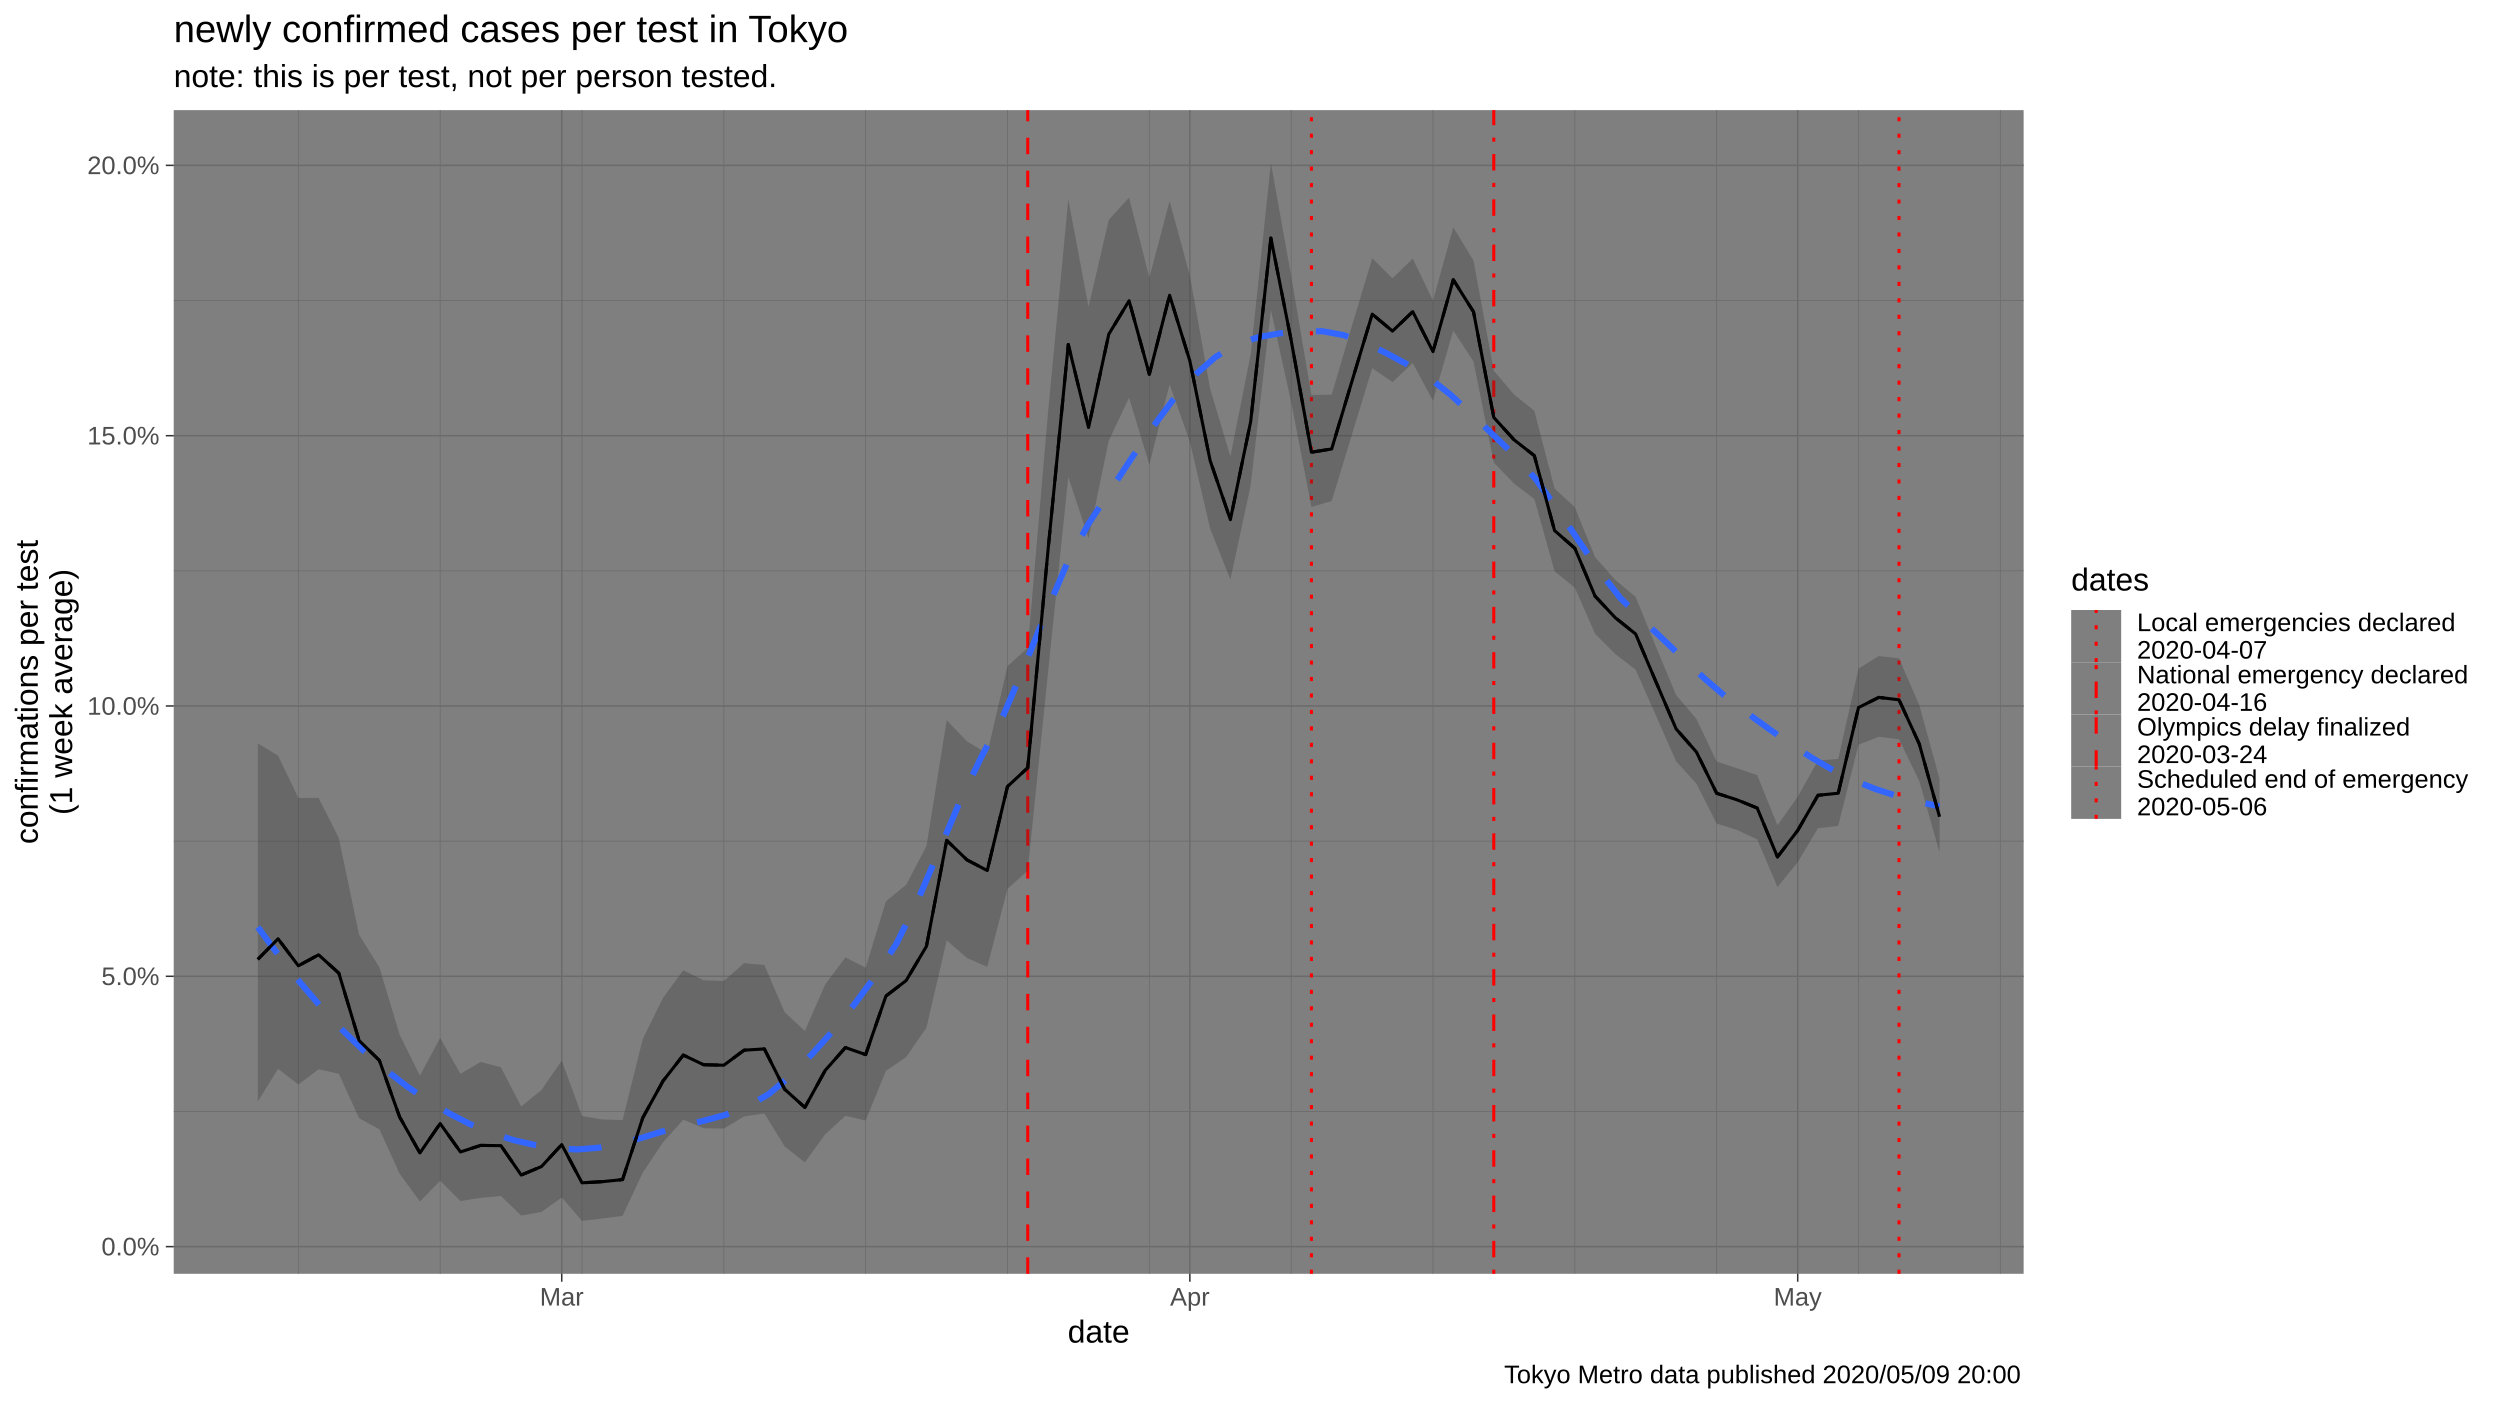
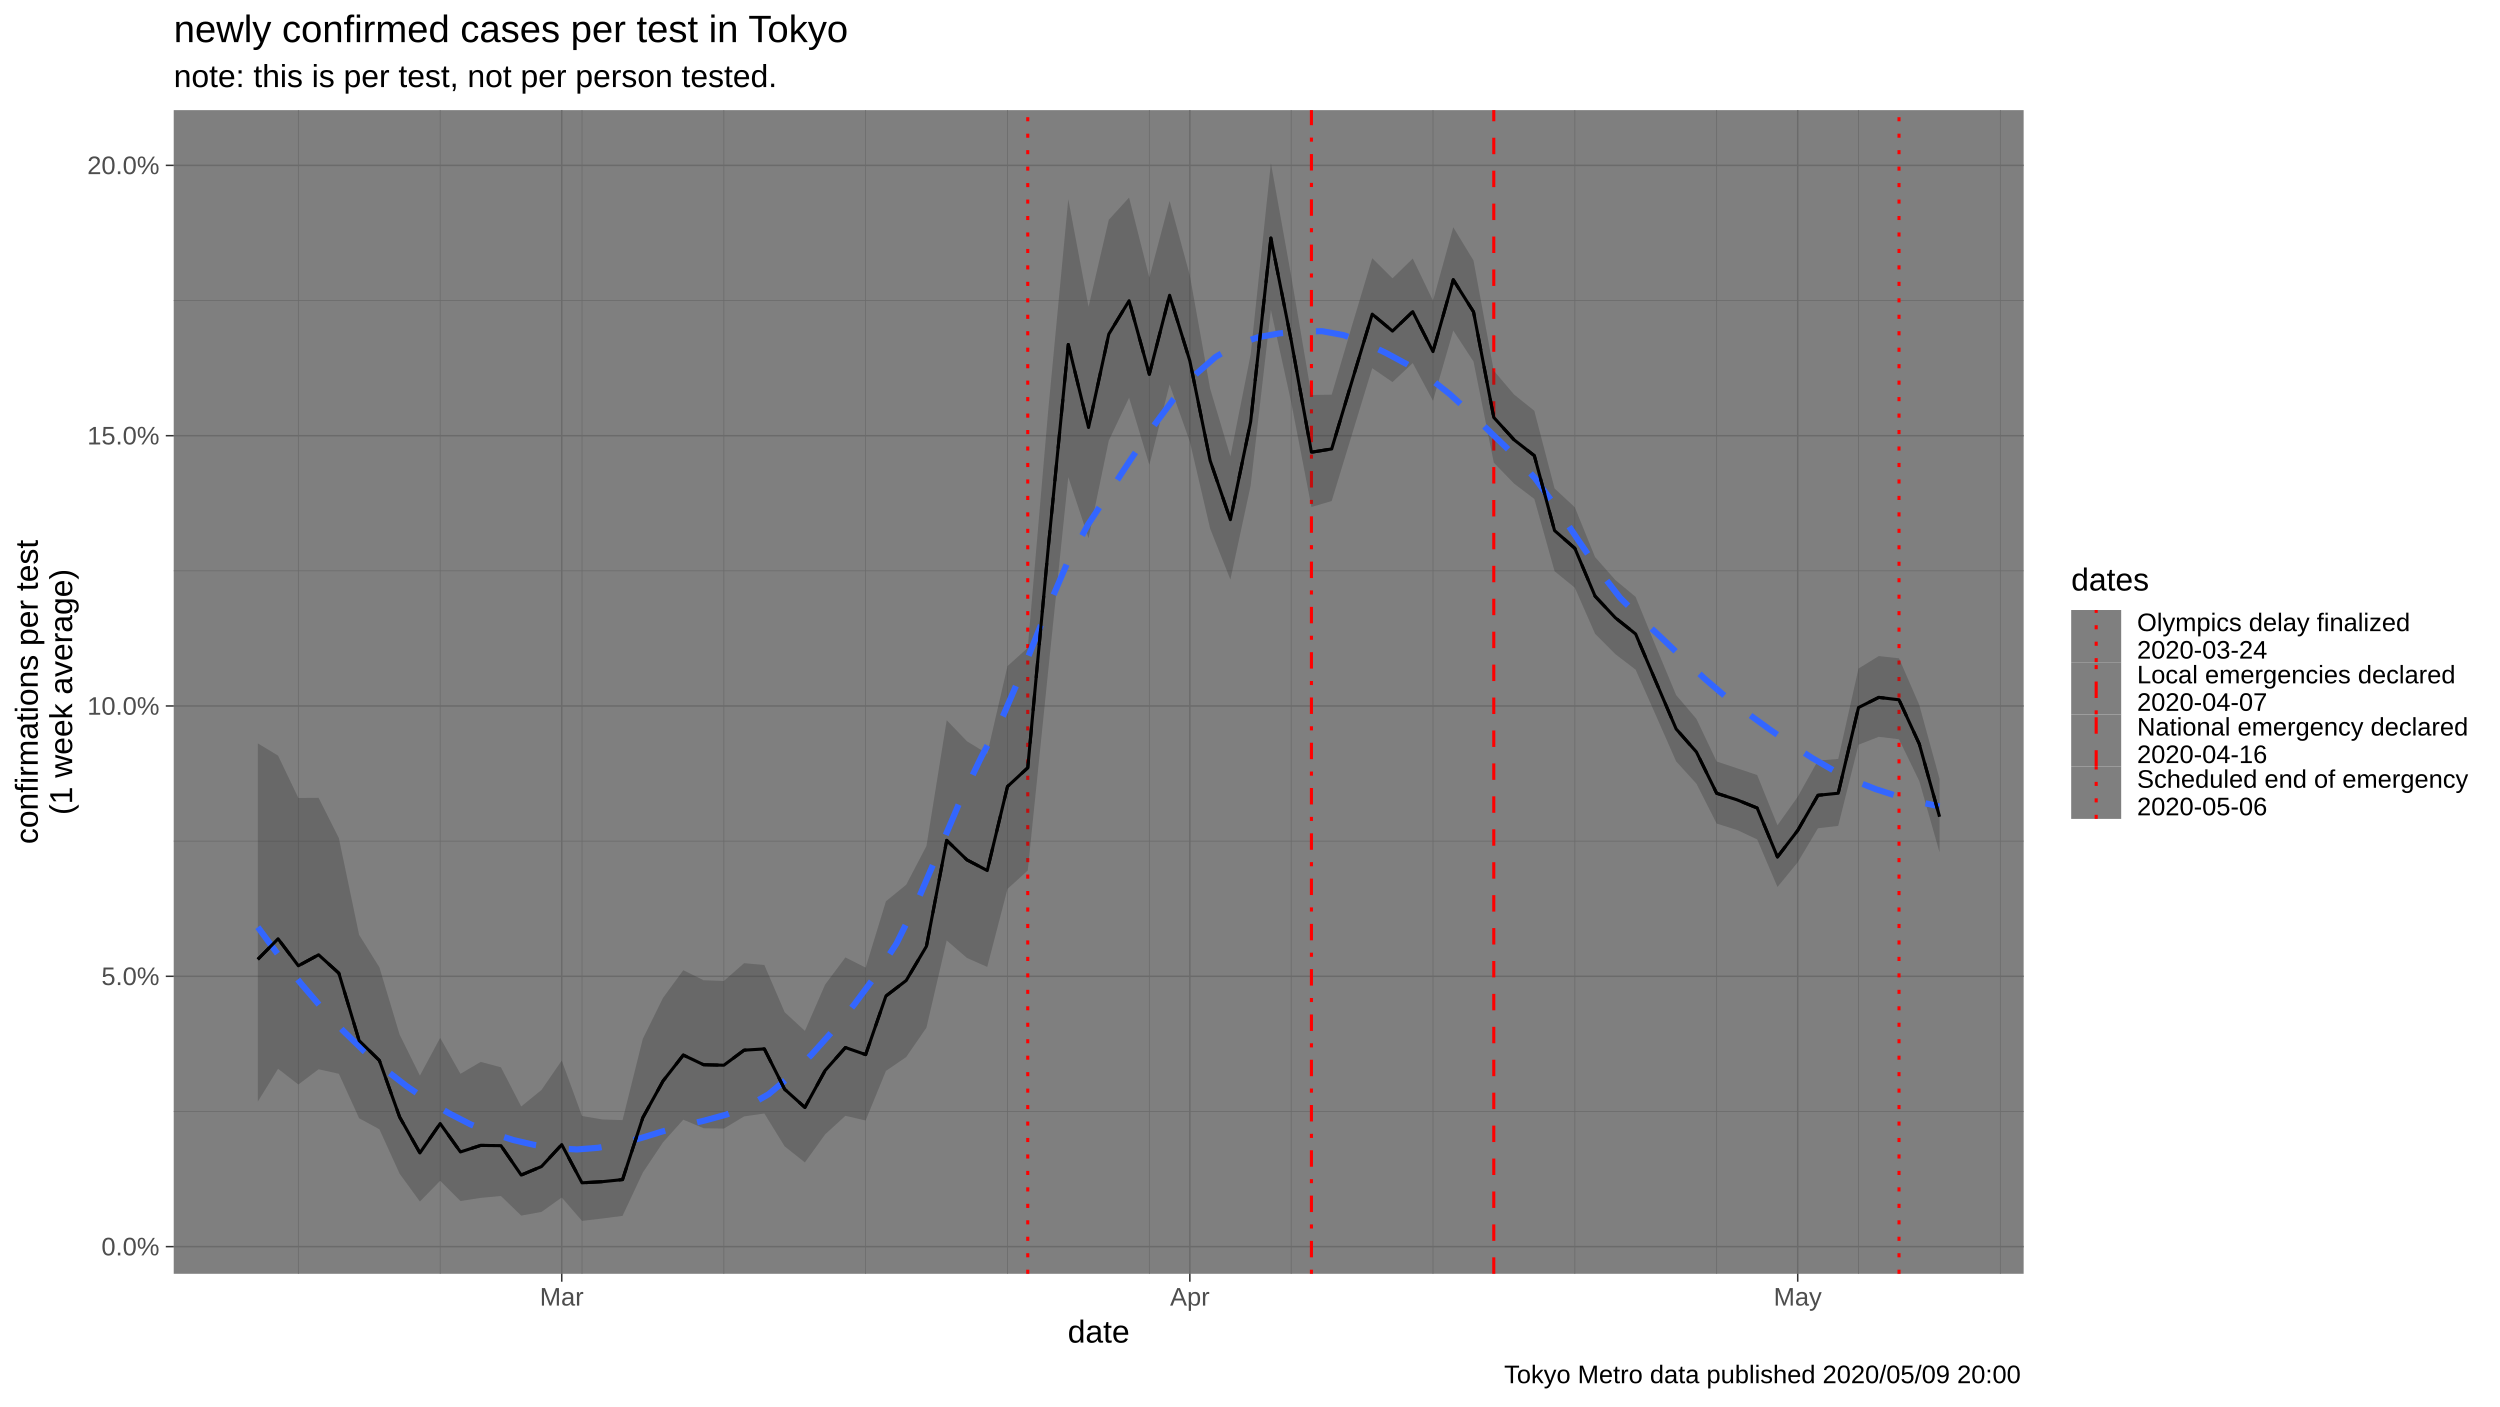
<svg xmlns="http://www.w3.org/2000/svg" viewBox="0 0 864.00 486.00">
  <defs>
    <style type="text/css">
    line, polyline, polygon, path, rect, circle {
      fill: none;
      stroke: #000000;
      stroke-linecap: round;
      stroke-linejoin: round;
      stroke-miterlimit: 10.00;
    }
  </style>
  </defs>
  <rect width="100%" height="100%" style="stroke: none; fill: #FFFFFF;" />
  <rect x="0.00" y="0.00" width="864.00" height="486.00" style="stroke-width: 1.07; stroke: #FFFFFF; fill: #FFFFFF;" />
  <defs>
    <clipPath id="cpNjAuMDR8Njk5LjM3fDQ0MC4yMnwzOC4wNw==">
      <rect x="60.04" y="38.07" width="639.33" height="402.15" />
    </clipPath>
  </defs>
  <rect x="60.04" y="38.07" width="639.33" height="402.15" style="stroke-width: 1.07; stroke: none; fill: #7F7F7F;" clip-path="url(#cpNjAuMDR8Njk5LjM3fDQ0MC4yMnwzOC4wNw==)" />
  <polyline points="60.04,384.12 699.37,384.12 " style="stroke-width: 0.27; stroke: #6B6B6B; stroke-linecap: butt;" clip-path="url(#cpNjAuMDR8Njk5LjM3fDQ0MC4yMnwzOC4wNw==)" />
  <polyline points="60.04,290.70 699.37,290.70 " style="stroke-width: 0.27; stroke: #6B6B6B; stroke-linecap: butt;" clip-path="url(#cpNjAuMDR8Njk5LjM3fDQ0MC4yMnwzOC4wNw==)" />
  <polyline points="60.04,197.28 699.37,197.28 " style="stroke-width: 0.27; stroke: #6B6B6B; stroke-linecap: butt;" clip-path="url(#cpNjAuMDR8Njk5LjM3fDQ0MC4yMnwzOC4wNw==)" />
  <polyline points="60.04,103.86 699.37,103.86 " style="stroke-width: 0.27; stroke: #6B6B6B; stroke-linecap: butt;" clip-path="url(#cpNjAuMDR8Njk5LjM3fDQ0MC4yMnwzOC4wNw==)" />
  <polyline points="103.11,440.22 103.11,38.07 " style="stroke-width: 0.27; stroke: #6B6B6B; stroke-linecap: butt;" clip-path="url(#cpNjAuMDR8Njk5LjM3fDQ0MC4yMnwzOC4wNw==)" />
  <polyline points="152.12,440.22 152.12,38.07 " style="stroke-width: 0.27; stroke: #6B6B6B; stroke-linecap: butt;" clip-path="url(#cpNjAuMDR8Njk5LjM3fDQ0MC4yMnwzOC4wNw==)" />
  <polyline points="201.14,440.22 201.14,38.07 " style="stroke-width: 0.27; stroke: #6B6B6B; stroke-linecap: butt;" clip-path="url(#cpNjAuMDR8Njk5LjM3fDQ0MC4yMnwzOC4wNw==)" />
  <polyline points="250.16,440.22 250.16,38.07 " style="stroke-width: 0.27; stroke: #6B6B6B; stroke-linecap: butt;" clip-path="url(#cpNjAuMDR8Njk5LjM3fDQ0MC4yMnwzOC4wNw==)" />
  <polyline points="299.17,440.22 299.17,38.07 " style="stroke-width: 0.27; stroke: #6B6B6B; stroke-linecap: butt;" clip-path="url(#cpNjAuMDR8Njk5LjM3fDQ0MC4yMnwzOC4wNw==)" />
  <polyline points="348.19,440.22 348.19,38.07 " style="stroke-width: 0.27; stroke: #6B6B6B; stroke-linecap: butt;" clip-path="url(#cpNjAuMDR8Njk5LjM3fDQ0MC4yMnwzOC4wNw==)" />
  <polyline points="397.21,440.22 397.21,38.07 " style="stroke-width: 0.27; stroke: #6B6B6B; stroke-linecap: butt;" clip-path="url(#cpNjAuMDR8Njk5LjM3fDQ0MC4yMnwzOC4wNw==)" />
  <polyline points="446.23,440.22 446.23,38.07 " style="stroke-width: 0.27; stroke: #6B6B6B; stroke-linecap: butt;" clip-path="url(#cpNjAuMDR8Njk5LjM3fDQ0MC4yMnwzOC4wNw==)" />
  <polyline points="495.24,440.22 495.24,38.07 " style="stroke-width: 0.27; stroke: #6B6B6B; stroke-linecap: butt;" clip-path="url(#cpNjAuMDR8Njk5LjM3fDQ0MC4yMnwzOC4wNw==)" />
  <polyline points="544.26,440.22 544.26,38.07 " style="stroke-width: 0.27; stroke: #6B6B6B; stroke-linecap: butt;" clip-path="url(#cpNjAuMDR8Njk5LjM3fDQ0MC4yMnwzOC4wNw==)" />
  <polyline points="593.28,440.22 593.28,38.07 " style="stroke-width: 0.27; stroke: #6B6B6B; stroke-linecap: butt;" clip-path="url(#cpNjAuMDR8Njk5LjM3fDQ0MC4yMnwzOC4wNw==)" />
  <polyline points="642.30,440.22 642.30,38.07 " style="stroke-width: 0.27; stroke: #6B6B6B; stroke-linecap: butt;" clip-path="url(#cpNjAuMDR8Njk5LjM3fDQ0MC4yMnwzOC4wNw==)" />
  <polyline points="691.31,440.22 691.31,38.07 " style="stroke-width: 0.27; stroke: #6B6B6B; stroke-linecap: butt;" clip-path="url(#cpNjAuMDR8Njk5LjM3fDQ0MC4yMnwzOC4wNw==)" />
  <polyline points="60.04,430.83 699.37,430.83 " style="stroke-width: 0.53; stroke: #6B6B6B; stroke-linecap: butt;" clip-path="url(#cpNjAuMDR8Njk5LjM3fDQ0MC4yMnwzOC4wNw==)" />
  <polyline points="60.04,337.41 699.37,337.41 " style="stroke-width: 0.53; stroke: #6B6B6B; stroke-linecap: butt;" clip-path="url(#cpNjAuMDR8Njk5LjM3fDQ0MC4yMnwzOC4wNw==)" />
  <polyline points="60.04,243.99 699.37,243.99 " style="stroke-width: 0.53; stroke: #6B6B6B; stroke-linecap: butt;" clip-path="url(#cpNjAuMDR8Njk5LjM3fDQ0MC4yMnwzOC4wNw==)" />
  <polyline points="60.04,150.57 699.37,150.57 " style="stroke-width: 0.53; stroke: #6B6B6B; stroke-linecap: butt;" clip-path="url(#cpNjAuMDR8Njk5LjM3fDQ0MC4yMnwzOC4wNw==)" />
  <polyline points="60.04,57.15 699.37,57.15 " style="stroke-width: 0.53; stroke: #6B6B6B; stroke-linecap: butt;" clip-path="url(#cpNjAuMDR8Njk5LjM3fDQ0MC4yMnwzOC4wNw==)" />
  <polyline points="194.14,440.22 194.14,38.07 " style="stroke-width: 0.53; stroke: #6B6B6B; stroke-linecap: butt;" clip-path="url(#cpNjAuMDR8Njk5LjM3fDQ0MC4yMnwzOC4wNw==)" />
  <polyline points="411.21,440.22 411.21,38.07 " style="stroke-width: 0.53; stroke: #6B6B6B; stroke-linecap: butt;" clip-path="url(#cpNjAuMDR8Njk5LjM3fDQ0MC4yMnwzOC4wNw==)" />
  <polyline points="621.29,440.22 621.29,38.07 " style="stroke-width: 0.53; stroke: #6B6B6B; stroke-linecap: butt;" clip-path="url(#cpNjAuMDR8Njk5LjM3fDQ0MC4yMnwzOC4wNw==)" />
-   <line x1="355.19" y1="440.22" x2="355.19" y2="38.07" style="stroke-width: 1.07; stroke: #FF0000; stroke-dasharray: 5.69,5.69; stroke-linecap: butt;" clip-path="url(#cpNjAuMDR8Njk5LjM3fDQ0MC4yMnwzOC4wNw==)" />
-   <line x1="453.23" y1="440.22" x2="453.23" y2="38.07" style="stroke-width: 1.07; stroke: #FF0000; stroke-dasharray: 1.42,4.27; stroke-linecap: butt;" clip-path="url(#cpNjAuMDR8Njk5LjM3fDQ0MC4yMnwzOC4wNw==)" />
-   <line x1="516.25" y1="440.22" x2="516.25" y2="38.07" style="stroke-width: 1.07; stroke: #FF0000; stroke-dasharray: 1.42,4.27,5.69,4.27; stroke-linecap: butt;" clip-path="url(#cpNjAuMDR8Njk5LjM3fDQ0MC4yMnwzOC4wNw==)" />
+   <line x1="355.19" y1="440.22" x2="355.19" y2="38.07" style="stroke-width: 1.07; stroke: #FF0000; stroke-dasharray: 1.42,4.27; stroke-linecap: butt;" clip-path="url(#cpNjAuMDR8Njk5LjM3fDQ0MC4yMnwzOC4wNw==)" />
+   <line x1="453.23" y1="440.22" x2="453.23" y2="38.07" style="stroke-width: 1.07; stroke: #FF0000; stroke-dasharray: 1.42,4.27,5.69,4.27; stroke-linecap: butt;" clip-path="url(#cpNjAuMDR8Njk5LjM3fDQ0MC4yMnwzOC4wNw==)" />
+   <line x1="516.25" y1="440.22" x2="516.25" y2="38.07" style="stroke-width: 1.07; stroke: #FF0000; stroke-dasharray: 5.69,5.69; stroke-linecap: butt;" clip-path="url(#cpNjAuMDR8Njk5LjM3fDQ0MC4yMnwzOC4wNw==)" />
  <line x1="656.30" y1="440.22" x2="656.30" y2="38.07" style="stroke-width: 1.07; stroke: #FF0000; stroke-dasharray: 1.42,4.27; stroke-linecap: butt;" clip-path="url(#cpNjAuMDR8Njk5LjM3fDQ0MC4yMnwzOC4wNw==)" />
  <polygon points="89.10,256.90 96.10,261.14 103.11,275.77 110.11,275.73 117.11,289.63 124.11,323.08 131.12,334.30 138.12,357.57 145.12,371.72 152.12,358.68 159.13,371.10 166.13,366.99 173.13,368.86 180.13,382.39 187.14,376.68 194.14,366.51 201.14,385.68 208.14,386.87 215.15,387.11 222.15,359.02 229.15,344.84 236.15,335.29 243.16,338.77 250.16,339.02 257.16,332.87 264.16,333.49 271.17,349.81 278.17,356.26 285.17,340.25 292.17,330.88 299.17,334.40 306.18,311.47 313.18,305.76 320.18,292.37 327.18,248.89 334.19,256.19 341.19,260.47 348.19,230.20 355.19,223.89 362.20,142.51 369.20,68.83 376.20,106.01 383.20,75.95 390.21,68.27 397.21,95.95 404.21,69.43 411.21,95.20 418.22,134.31 425.22,157.72 432.22,122.53 439.22,56.35 446.23,95.35 453.23,136.50 460.23,136.39 467.23,112.61 474.24,89.23 481.24,96.19 488.24,89.35 495.24,103.91 502.25,78.53 509.25,90.04 516.25,128.10 523.25,136.33 530.26,141.97 537.26,168.80 544.26,175.32 551.26,192.53 558.27,200.46 565.27,206.27 572.27,223.42 579.27,240.21 586.28,248.43 593.28,263.17 600.28,265.50 607.28,267.84 614.29,285.20 621.29,275.36 628.29,262.85 635.29,262.27 642.30,231.04 649.30,226.73 656.30,227.51 663.30,243.61 670.31,269.18 670.31,294.62 663.30,269.93 656.30,255.50 649.30,254.64 642.30,257.38 635.29,285.43 628.29,286.25 621.29,298.02 614.29,306.55 607.28,290.11 600.28,286.83 593.28,284.64 586.28,270.85 579.27,263.14 572.27,247.25 565.27,231.45 558.27,226.08 551.26,219.05 544.26,203.13 537.26,197.42 530.26,172.45 523.25,167.13 516.25,159.89 509.25,124.97 502.25,114.24 495.24,138.52 488.24,125.48 481.24,132.05 474.24,127.25 467.23,150.21 460.23,173.16 453.23,175.22 446.23,139.02 439.22,107.14 432.22,167.87 425.22,200.32 418.22,182.69 411.21,152.66 404.21,132.88 397.21,160.64 390.21,137.47 383.20,152.27 376.20,186.02 369.20,164.90 362.20,232.46 355.19,300.85 348.19,307.22 341.19,334.17 334.19,331.09 327.18,325.03 320.18,355.17 313.18,365.32 306.18,370.11 299.17,387.24 292.17,385.63 285.17,392.04 278.17,401.74 271.17,396.19 264.16,384.82 257.16,385.84 250.16,390.04 243.16,389.93 236.15,386.97 229.15,394.77 222.15,405.26 215.15,420.21 208.14,421.12 201.14,421.94 194.14,413.86 187.14,418.84 180.13,420.12 173.13,413.35 166.13,413.99 159.13,415.08 152.12,408.08 145.12,415.25 138.12,405.66 131.12,390.29 124.11,386.47 117.11,371.11 110.11,369.54 103.11,374.82 96.10,369.38 89.10,380.72 " style="stroke-width: 1.07; stroke: none; fill: #333333; fill-opacity: 0.30;" clip-path="url(#cpNjAuMDR8Njk5LjM3fDQ0MC4yMnwzOC4wNw==)" />
  <polyline points="89.10,320.42 96.46,330.38 103.82,339.68 111.17,348.29 118.53,356.18 125.89,363.33 133.24,369.73 140.60,375.42 147.96,380.45 155.31,384.83 162.67,388.60 170.03,391.64 177.39,393.99 184.74,395.70 192.10,396.83 199.46,397.25 206.81,396.66 214.17,395.27 221.53,393.31 228.88,391.04 236.24,388.99 243.60,387.24 250.96,385.22 258.31,382.37 265.67,378.13 273.03,371.96 280.38,364.59 287.74,356.38 295.10,347.32 302.45,337.41 309.81,326.13 317.17,311.16 324.53,293.99 331.88,276.71 339.24,261.42 346.60,247.55 353.95,230.45 361.31,212.14 368.67,194.97 376.02,181.29 383.38,170.10 390.74,158.83 398.10,148.00 405.45,138.13 412.81,129.73 420.17,123.31 427.52,119.06 434.88,116.53 442.24,115.21 449.60,114.61 456.95,114.46 464.31,115.81 471.67,118.47 479.02,122.00 486.38,125.96 493.74,130.44 501.09,136.25 508.45,142.96 515.81,150.09 523.17,157.15 530.52,165.30 537.88,175.40 545.24,186.37 552.59,197.15 559.95,206.65 567.31,213.96 574.66,220.85 582.02,227.91 589.38,234.77 596.74,241.08 604.09,246.63 611.45,251.98 618.81,257.11 626.16,261.89 633.52,266.18 640.88,269.81 648.23,272.73 655.59,275.10 662.95,277.05 670.31,278.73 " style="stroke-width: 2.13; stroke: #3366FF; stroke-dasharray: 11.38,11.38; stroke-linecap: butt;" clip-path="url(#cpNjAuMDR8Njk5LjM3fDQ0MC4yMnwzOC4wNw==)" />
  <polyline points="89.10,331.55 96.10,324.45 103.11,333.77 110.11,329.98 117.11,336.34 124.11,359.62 131.12,366.51 138.12,386.06 145.12,398.45 152.12,388.30 159.13,398.11 166.13,395.85 173.13,395.94 180.13,406.09 187.14,403.15 194.14,395.58 201.14,408.78 208.14,408.39 215.15,407.67 222.15,386.28 229.15,373.58 236.15,364.63 243.16,367.97 250.16,368.14 257.16,362.94 264.16,362.51 271.17,376.44 278.17,382.73 285.17,369.96 292.17,362.03 299.17,364.47 306.18,344.22 313.18,338.86 320.18,327.03 327.18,290.43 334.19,297.18 341.19,300.86 348.19,271.82 355.19,265.34 362.20,190.13 369.20,119.06 376.20,147.74 383.20,115.48 390.21,103.94 397.21,129.34 404.21,102.05 411.21,124.73 418.22,159.17 425.22,179.59 432.22,145.76 439.22,82.28 446.23,117.64 453.23,156.28 460.23,155.16 467.23,131.77 474.24,108.57 481.24,114.42 488.24,107.71 495.24,121.51 502.25,96.67 509.25,107.78 516.25,144.27 523.25,151.99 530.26,157.47 537.26,183.37 544.26,189.48 551.26,206.04 558.27,213.51 565.27,219.10 572.27,235.58 579.27,251.92 586.28,259.89 593.28,274.16 600.28,276.41 607.28,279.25 614.29,296.16 621.29,287.00 628.29,274.85 635.29,274.14 642.30,244.52 649.30,241.02 656.30,241.85 663.30,257.10 670.31,282.27 " style="stroke-width: 1.07; stroke-dasharray: 5.69,5.69; stroke-linecap: butt;" clip-path="url(#cpNjAuMDR8Njk5LjM3fDQ0MC4yMnwzOC4wNw==)" />
  <polyline points="89.10,331.55 96.10,324.45 103.11,333.77 110.11,329.98 117.11,336.34 124.11,359.62 131.12,366.51 138.12,386.06 145.12,398.45 152.12,388.30 159.13,398.11 166.13,395.85 173.13,395.94 180.13,406.09 187.14,403.15 194.14,395.58 201.14,408.78 208.14,408.39 215.15,407.67 222.15,386.28 229.15,373.58 236.15,364.63 243.16,367.97 250.16,368.14 257.16,362.94 264.16,362.51 271.17,376.44 278.17,382.73 285.17,369.96 292.17,362.03 299.17,364.47 306.18,344.22 313.18,338.86 320.18,327.03 327.18,290.43 334.19,297.18 341.19,300.86 348.19,271.82 355.19,265.34 362.20,190.13 369.20,119.06 376.20,147.74 383.20,115.48 390.21,103.94 397.21,129.34 404.21,102.05 411.21,124.73 418.22,159.17 425.22,179.59 432.22,145.76 439.22,82.28 446.23,117.64 453.23,156.28 460.23,155.16 467.23,131.77 474.24,108.57 481.24,114.42 488.24,107.71 495.24,121.51 502.25,96.67 509.25,107.78 516.25,144.27 523.25,151.99 530.26,157.47 537.26,183.37 544.26,189.48 551.26,206.04 558.27,213.51 565.27,219.10 572.27,235.58 579.27,251.92 586.28,259.89 593.28,274.16 600.28,276.41 607.28,279.25 614.29,296.16 621.29,287.00 628.29,274.85 635.29,274.14 642.30,244.52 649.30,241.02 656.30,241.85 663.30,257.10 670.31,282.27 " style="stroke-width: 1.07; stroke-linecap: butt;" clip-path="url(#cpNjAuMDR8Njk5LjM3fDQ0MC4yMnwzOC4wNw==)" />
  <defs>
    <clipPath id="cpMC4wMHw4NjQuMDB8NDg2LjAwfDAuMDA=">
      <rect x="0.00" y="0.00" width="864.00" height="486.00" />
    </clipPath>
  </defs>
  <g clip-path="url(#cpMC4wMHw4NjQuMDB8NDg2LjAwfDAuMDA=)">
    <text x="35.05" y="433.86" style="font-size: 8.80px; fill: #4D4D4D; font-family: Liberation Sans;" textLength="20.06px" lengthAdjust="spacingAndGlyphs">0.0%</text>
  </g>
  <g clip-path="url(#cpMC4wMHw4NjQuMDB8NDg2LjAwfDAuMDA=)">
    <text x="35.05" y="340.44" style="font-size: 8.80px; fill: #4D4D4D; font-family: Liberation Sans;" textLength="20.06px" lengthAdjust="spacingAndGlyphs">5.0%</text>
  </g>
  <g clip-path="url(#cpMC4wMHw4NjQuMDB8NDg2LjAwfDAuMDA=)">
    <text x="30.16" y="247.02" style="font-size: 8.80px; fill: #4D4D4D; font-family: Liberation Sans;" textLength="24.95px" lengthAdjust="spacingAndGlyphs">10.0%</text>
  </g>
  <g clip-path="url(#cpMC4wMHw4NjQuMDB8NDg2LjAwfDAuMDA=)">
    <text x="30.16" y="153.60" style="font-size: 8.80px; fill: #4D4D4D; font-family: Liberation Sans;" textLength="24.95px" lengthAdjust="spacingAndGlyphs">15.0%</text>
  </g>
  <g clip-path="url(#cpMC4wMHw4NjQuMDB8NDg2LjAwfDAuMDA=)">
    <text x="30.16" y="60.18" style="font-size: 8.80px; fill: #4D4D4D; font-family: Liberation Sans;" textLength="24.95px" lengthAdjust="spacingAndGlyphs">20.0%</text>
  </g>
  <polyline points="57.30,430.83 60.04,430.83 " style="stroke-width: 0.53; stroke: #333333; stroke-linecap: butt;" clip-path="url(#cpMC4wMHw4NjQuMDB8NDg2LjAwfDAuMDA=)" />
  <polyline points="57.30,337.41 60.04,337.41 " style="stroke-width: 0.53; stroke: #333333; stroke-linecap: butt;" clip-path="url(#cpMC4wMHw4NjQuMDB8NDg2LjAwfDAuMDA=)" />
  <polyline points="57.30,243.99 60.04,243.99 " style="stroke-width: 0.53; stroke: #333333; stroke-linecap: butt;" clip-path="url(#cpMC4wMHw4NjQuMDB8NDg2LjAwfDAuMDA=)" />
  <polyline points="57.30,150.57 60.04,150.57 " style="stroke-width: 0.53; stroke: #333333; stroke-linecap: butt;" clip-path="url(#cpMC4wMHw4NjQuMDB8NDg2LjAwfDAuMDA=)" />
  <polyline points="57.30,57.15 60.04,57.15 " style="stroke-width: 0.53; stroke: #333333; stroke-linecap: butt;" clip-path="url(#cpMC4wMHw4NjQuMDB8NDg2LjAwfDAuMDA=)" />
  <polyline points="194.14,442.96 194.14,440.22 " style="stroke-width: 0.53; stroke: #333333; stroke-linecap: butt;" clip-path="url(#cpMC4wMHw4NjQuMDB8NDg2LjAwfDAuMDA=)" />
  <polyline points="411.21,442.96 411.21,440.22 " style="stroke-width: 0.53; stroke: #333333; stroke-linecap: butt;" clip-path="url(#cpMC4wMHw4NjQuMDB8NDg2LjAwfDAuMDA=)" />
  <polyline points="621.29,442.96 621.29,440.22 " style="stroke-width: 0.53; stroke: #333333; stroke-linecap: butt;" clip-path="url(#cpMC4wMHw4NjQuMDB8NDg2LjAwfDAuMDA=)" />
  <g clip-path="url(#cpMC4wMHw4NjQuMDB8NDg2LjAwfDAuMDA=)">
    <text x="186.56" y="451.21" style="font-size: 8.80px; fill: #4D4D4D; font-family: Liberation Sans;" textLength="15.16px" lengthAdjust="spacingAndGlyphs">Mar</text>
  </g>
  <g clip-path="url(#cpMC4wMHw4NjQuMDB8NDg2LjAwfDAuMDA=)">
    <text x="404.37" y="451.21" style="font-size: 8.80px; fill: #4D4D4D; font-family: Liberation Sans;" textLength="13.69px" lengthAdjust="spacingAndGlyphs">Apr</text>
  </g>
  <g clip-path="url(#cpMC4wMHw4NjQuMDB8NDg2LjAwfDAuMDA=)">
    <text x="612.98" y="451.21" style="font-size: 8.80px; fill: #4D4D4D; font-family: Liberation Sans;" textLength="16.62px" lengthAdjust="spacingAndGlyphs">May</text>
  </g>
  <g clip-path="url(#cpMC4wMHw4NjQuMDB8NDg2LjAwfDAuMDA=)">
    <text x="369.00" y="464.01" style="font-size: 11.00px; font-family: Liberation Sans;" textLength="21.41px" lengthAdjust="spacingAndGlyphs">date</text>
  </g>
  <g clip-path="url(#cpMC4wMHw4NjQuMDB8NDg2LjAwfDAuMDA=)">
    <text transform="translate(13.05,291.72) rotate(-90)" style="font-size: 11.00px; font-family: Liberation Sans;" textLength="105.16px" lengthAdjust="spacingAndGlyphs">confirmations per test</text>
  </g>
  <g clip-path="url(#cpMC4wMHw4NjQuMDB8NDg2LjAwfDAuMDA=)">
    <text transform="translate(24.93,281.64) rotate(-90)" style="font-size: 11.00px; font-family: Liberation Sans;" textLength="84.99px" lengthAdjust="spacingAndGlyphs">(1 week average)</text>
  </g>
  <rect x="710.32" y="189.80" width="148.20" height="98.69" style="stroke-width: 1.07; stroke: none; fill: #FFFFFF;" clip-path="url(#cpMC4wMHw4NjQuMDB8NDg2LjAwfDAuMDA=)" />
  <g clip-path="url(#cpMC4wMHw4NjQuMDB8NDg2LjAwfDAuMDA=)">
    <text x="715.80" y="204.09" style="font-size: 11.00px; font-family: Liberation Sans;" textLength="26.91px" lengthAdjust="spacingAndGlyphs">dates</text>
  </g>
  <rect x="715.80" y="210.82" width="17.28" height="18.05" style="stroke-width: 1.07; stroke: none; fill: #7F7F7F;" clip-path="url(#cpMC4wMHw4NjQuMDB8NDg2LjAwfDAuMDA=)" />
  <line x1="724.44" y1="228.87" x2="724.44" y2="210.82" style="stroke-width: 1.07; stroke: #FF0000; stroke-dasharray: 1.42,4.27; stroke-linecap: butt;" clip-path="url(#cpMC4wMHw4NjQuMDB8NDg2LjAwfDAuMDA=)" />
  <rect x="715.80" y="228.87" width="17.28" height="18.05" style="stroke-width: 1.07; stroke: none; fill: #7F7F7F;" clip-path="url(#cpMC4wMHw4NjQuMDB8NDg2LjAwfDAuMDA=)" />
  <line x1="724.44" y1="246.91" x2="724.44" y2="228.87" style="stroke-width: 1.07; stroke: #FF0000; stroke-dasharray: 1.42,4.27,5.69,4.27; stroke-linecap: butt;" clip-path="url(#cpMC4wMHw4NjQuMDB8NDg2LjAwfDAuMDA=)" />
  <rect x="715.80" y="246.91" width="17.28" height="18.05" style="stroke-width: 1.07; stroke: none; fill: #7F7F7F;" clip-path="url(#cpMC4wMHw4NjQuMDB8NDg2LjAwfDAuMDA=)" />
  <line x1="724.44" y1="264.96" x2="724.44" y2="246.91" style="stroke-width: 1.07; stroke: #FF0000; stroke-dasharray: 5.69,5.69; stroke-linecap: butt;" clip-path="url(#cpMC4wMHw4NjQuMDB8NDg2LjAwfDAuMDA=)" />
  <rect x="715.80" y="264.96" width="17.28" height="18.05" style="stroke-width: 1.07; stroke: none; fill: #7F7F7F;" clip-path="url(#cpMC4wMHw4NjQuMDB8NDg2LjAwfDAuMDA=)" />
  <line x1="724.44" y1="283.01" x2="724.44" y2="264.96" style="stroke-width: 1.07; stroke: #FF0000; stroke-dasharray: 1.42,4.27; stroke-linecap: butt;" clip-path="url(#cpMC4wMHw4NjQuMDB8NDg2LjAwfDAuMDA=)" />
  <g clip-path="url(#cpMC4wMHw4NjQuMDB8NDg2LjAwfDAuMDA=)">
-     <text x="738.56" y="218.12" style="font-size: 8.80px; font-family: Liberation Sans;" textLength="110.06px" lengthAdjust="spacingAndGlyphs">Local emergencies declared</text>
+     <text x="738.56" y="218.12" style="font-size: 8.80px; font-family: Liberation Sans;" textLength="94.39px" lengthAdjust="spacingAndGlyphs">Olympics delay finalized</text>
  </g>
  <g clip-path="url(#cpMC4wMHw4NjQuMDB8NDg2LjAwfDAuMDA=)">
-     <text x="738.56" y="227.62" style="font-size: 8.80px; font-family: Liberation Sans;" textLength="45.01px" lengthAdjust="spacingAndGlyphs">2020-04-07</text>
+     <text x="738.56" y="227.62" style="font-size: 8.80px; font-family: Liberation Sans;" textLength="45.01px" lengthAdjust="spacingAndGlyphs">2020-03-24</text>
  </g>
  <g clip-path="url(#cpMC4wMHw4NjQuMDB8NDg2LjAwfDAuMDA=)">
-     <text x="738.56" y="236.17" style="font-size: 8.80px; font-family: Liberation Sans;" textLength="114.46px" lengthAdjust="spacingAndGlyphs">National emergency declared</text>
+     <text x="738.56" y="236.17" style="font-size: 8.80px; font-family: Liberation Sans;" textLength="110.06px" lengthAdjust="spacingAndGlyphs">Local emergencies declared</text>
  </g>
  <g clip-path="url(#cpMC4wMHw4NjQuMDB8NDg2LjAwfDAuMDA=)">
-     <text x="738.56" y="245.67" style="font-size: 8.80px; font-family: Liberation Sans;" textLength="45.01px" lengthAdjust="spacingAndGlyphs">2020-04-16</text>
+     <text x="738.56" y="245.67" style="font-size: 8.80px; font-family: Liberation Sans;" textLength="45.01px" lengthAdjust="spacingAndGlyphs">2020-04-07</text>
  </g>
  <g clip-path="url(#cpMC4wMHw4NjQuMDB8NDg2LjAwfDAuMDA=)">
-     <text x="738.56" y="254.21" style="font-size: 8.80px; font-family: Liberation Sans;" textLength="94.39px" lengthAdjust="spacingAndGlyphs">Olympics delay finalized</text>
+     <text x="738.56" y="254.21" style="font-size: 8.80px; font-family: Liberation Sans;" textLength="114.46px" lengthAdjust="spacingAndGlyphs">National emergency declared</text>
  </g>
  <g clip-path="url(#cpMC4wMHw4NjQuMDB8NDg2LjAwfDAuMDA=)">
-     <text x="738.56" y="263.72" style="font-size: 8.80px; font-family: Liberation Sans;" textLength="45.01px" lengthAdjust="spacingAndGlyphs">2020-03-24</text>
+     <text x="738.56" y="263.72" style="font-size: 8.80px; font-family: Liberation Sans;" textLength="45.01px" lengthAdjust="spacingAndGlyphs">2020-04-16</text>
  </g>
  <g clip-path="url(#cpMC4wMHw4NjQuMDB8NDg2LjAwfDAuMDA=)">
    <text x="738.56" y="272.26" style="font-size: 8.80px; font-family: Liberation Sans;" textLength="114.48px" lengthAdjust="spacingAndGlyphs">Scheduled end of emergency</text>
  </g>
  <g clip-path="url(#cpMC4wMHw4NjQuMDB8NDg2LjAwfDAuMDA=)">
    <text x="738.56" y="281.77" style="font-size: 8.80px; font-family: Liberation Sans;" textLength="45.01px" lengthAdjust="spacingAndGlyphs">2020-05-06</text>
  </g>
  <g clip-path="url(#cpMC4wMHw4NjQuMDB8NDg2LjAwfDAuMDA=)">
    <text x="60.04" y="30.10" style="font-size: 11.00px; font-family: Liberation Sans;" textLength="208.51px" lengthAdjust="spacingAndGlyphs">note: this is per test, not per person tested.</text>
  </g>
  <g clip-path="url(#cpMC4wMHw4NjQuMDB8NDg2LjAwfDAuMDA=)">
    <text x="60.04" y="14.56" style="font-size: 13.20px; font-family: Liberation Sans;" textLength="234.76px" lengthAdjust="spacingAndGlyphs">newly confirmed cases per test in Tokyo</text>
  </g>
  <g clip-path="url(#cpMC4wMHw4NjQuMDB8NDg2LjAwfDAuMDA=)">
    <text x="519.82" y="478.03" style="font-size: 8.80px; font-family: Liberation Sans;" textLength="179.55px" lengthAdjust="spacingAndGlyphs">Tokyo Metro data published 2020/05/09 20:00</text>
  </g>
</svg>
